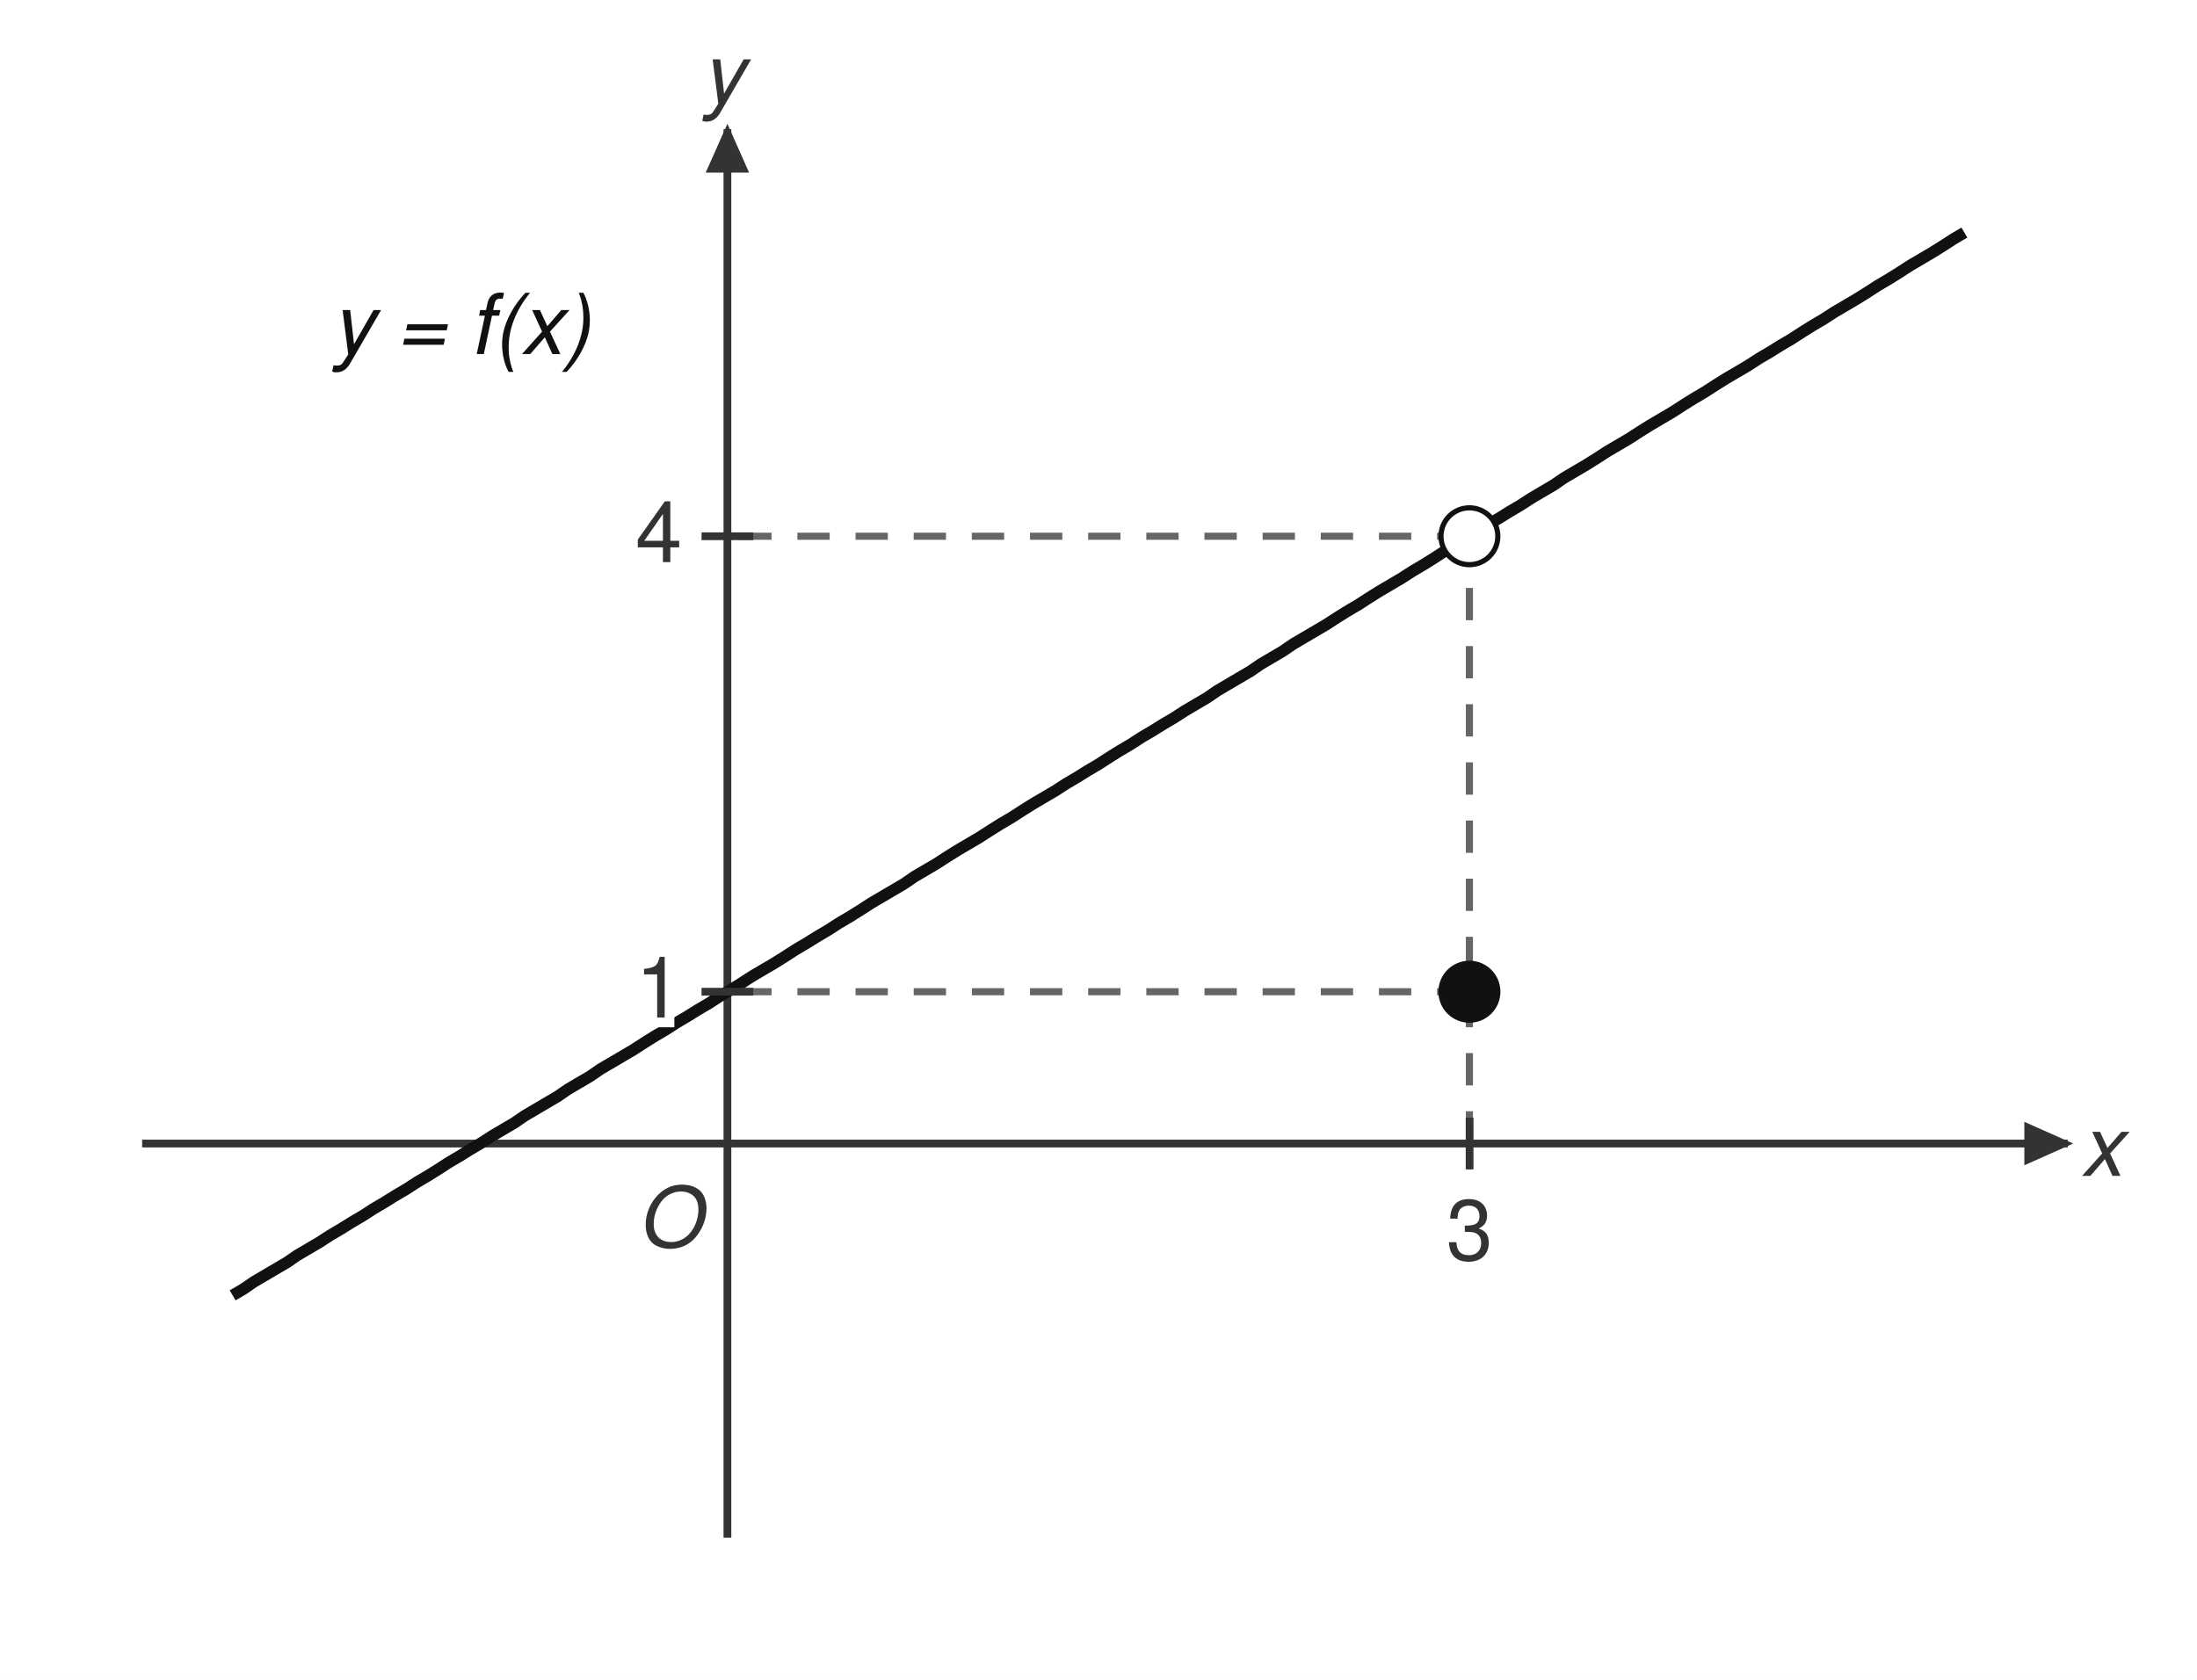
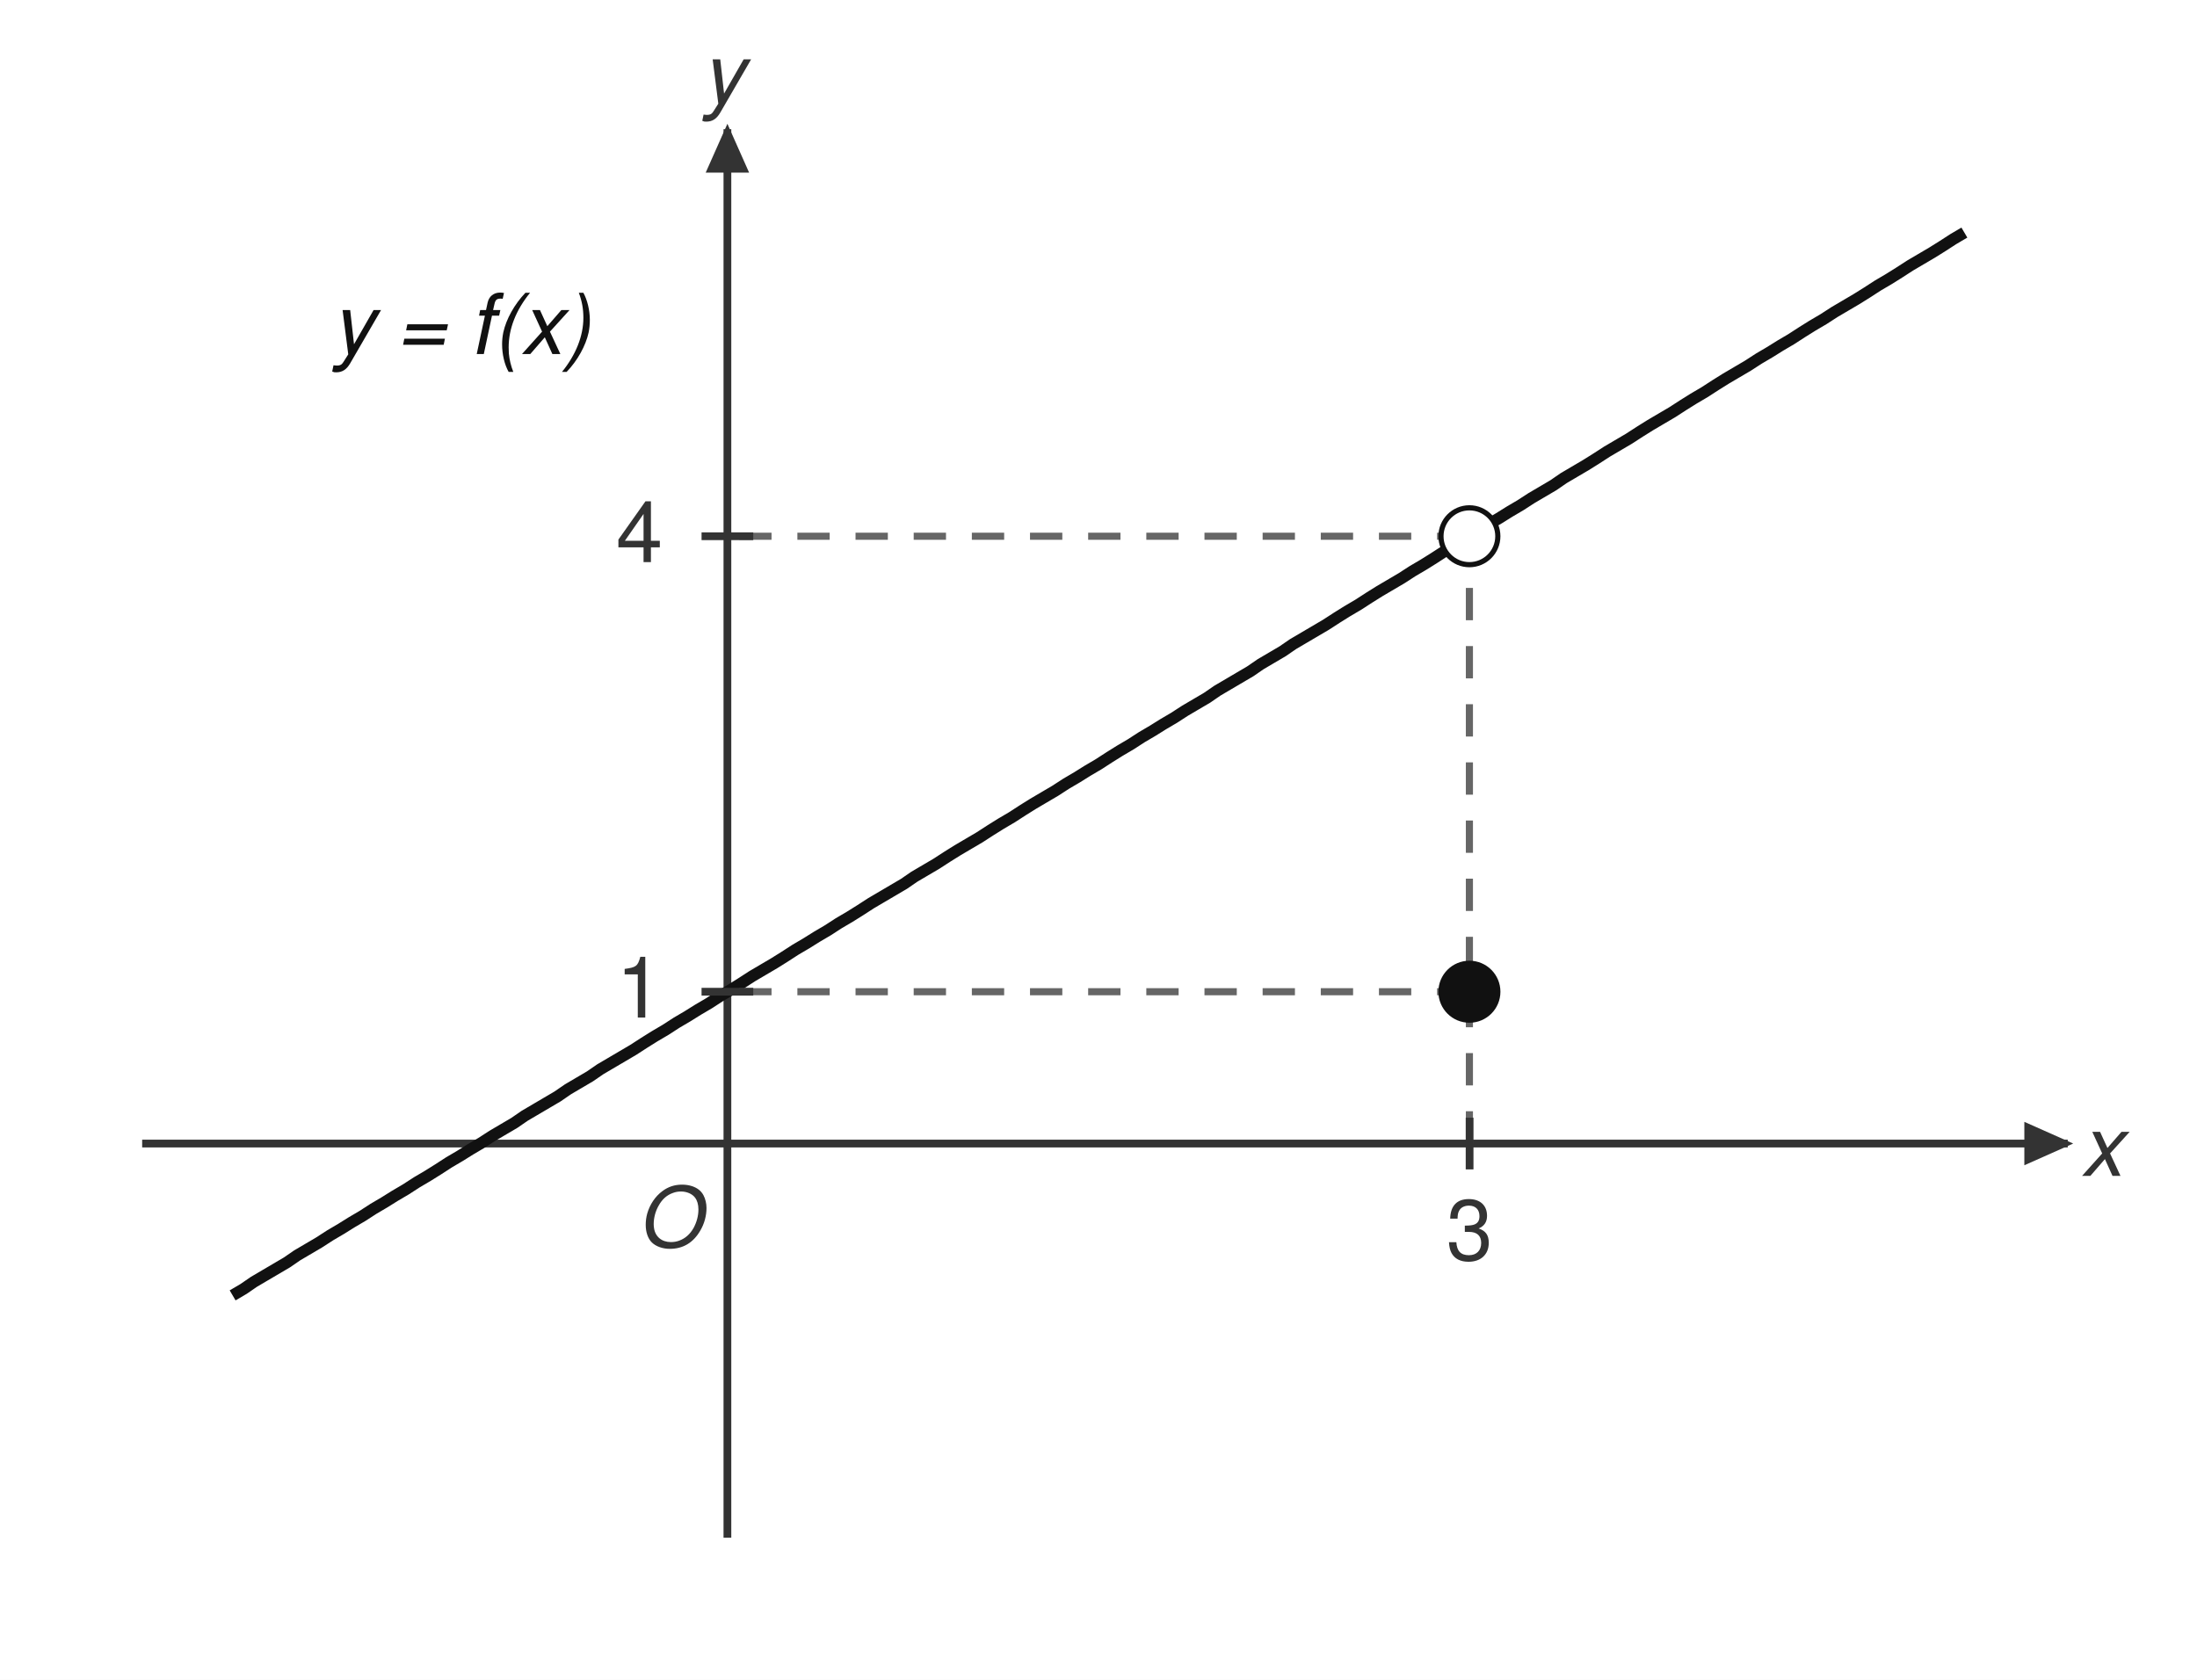
<svg xmlns="http://www.w3.org/2000/svg" width="340" height="260" viewBox="0 0 340 260" font-family="Helvetica, Arial, sans-serif" font-size="13" style="paint-order:stroke">
  <rect width="340" height="260" fill="#ffffff" />
  <defs>
    <marker id="arr" viewBox="0 0 10 10" refX="8" refY="5" markerWidth="7" markerHeight="7" orient="auto-start-reverse">
      <path d="M 0 1 L 9 5 L 0 9 z" fill="#333" />
    </marker>
+     <pattern id="hatch" width="6" height="6" patternTransform="rotate(45)" patternUnits="userSpaceOnUse">
+       <line x1="0" y1="0" x2="0" y2="6" stroke="#9aa7b8" stroke-width="1.6" />
+     </pattern>
  </defs>
  <line x1="22" y1="177" x2="320" y2="177" stroke="#333" stroke-width="1.2" marker-end="url(#arr)" />
  <text stroke="#ffffff" stroke-width="3" paint-order="stroke" x="322" y="182" fill="#333" font-style="italic">x</text>
  <line x1="112.571" y1="238" x2="112.571" y2="20" stroke="#333" stroke-width="1.2" marker-end="url(#arr)" />
  <text stroke="#ffffff" stroke-width="3" paint-order="stroke" x="108.571" y="16" fill="#333" font-style="italic">y</text>
  <text stroke="#ffffff" stroke-width="3" paint-order="stroke" x="98.571" y="193" fill="#333" font-style="italic">O</text>
  <polyline points="36.0,200.5 37.7,199.5 39.3,198.4 41.0,197.4 42.7,196.4 44.4,195.4 46.0,194.3 47.7,193.3 49.4,192.3 51.1,191.2 52.8,190.2 54.4,189.2 56.1,188.2 57.8,187.1 59.5,186.1 61.1,185.1 62.8,184.1 64.5,183.0 66.2,182.0 67.8,181.0 69.5,179.9 71.2,178.9 72.8,177.9 74.5,176.9 76.2,175.8 77.9,174.8 79.6,173.8 81.2,172.7 82.9,171.7 84.6,170.7 86.3,169.7 87.9,168.6 89.6,167.6 91.3,166.6 92.9,165.5 94.6,164.5 96.3,163.5 98.0,162.5 99.7,161.4 101.3,160.4 103.0,159.4 104.7,158.3 106.4,157.3 108.0,156.3 109.7,155.3 111.4,154.2 113.1,153.2 114.7,152.2 116.4,151.1 118.1,150.1 119.8,149.1 121.4,148.1 123.1,147.0 124.8,146.0 126.4,145.0 128.1,144.0 129.8,142.9 131.5,141.9 133.1,140.9 134.8,139.8 136.5,138.8 138.2,137.8 139.9,136.8 141.5,135.7 143.2,134.7 144.9,133.7 146.6,132.6 148.2,131.6 149.9,130.6 151.6,129.6 153.3,128.5 154.9,127.5 156.6,126.5 158.3,125.4 159.9,124.4 161.6,123.4 163.3,122.4 165.0,121.3 166.7,120.3 168.3,119.3 170.0,118.3 171.7,117.2 173.3,116.2 175.0,115.2 176.7,114.1 178.4,113.1 180.0,112.1 181.7,111.1 183.4,110.0 185.1,109.0 186.8,108.0 188.4,106.9 190.1,105.9 191.8,104.9 193.5,103.9 195.1,102.8 196.8,101.8 198.5,100.8 200.1,99.7 201.8,98.7 203.5,97.7 205.2,96.7 206.9,95.6 208.5,94.6 210.2,93.6 211.9,92.5 213.5,91.5 215.2,90.5 216.9,89.5 218.6,88.4 220.3,87.4 221.9,86.4 223.6,85.3 225.3,84.3 227.0,83.3 228.6,82.3 230.3,81.2 232.0,80.2 233.6,79.2 235.3,78.2 237.0,77.1 238.7,76.1 240.4,75.1 242.0,74.0 243.7,73.0 245.4,72.0 247.0,71.0 248.7,69.9 250.4,68.9 252.1,67.9 253.8,66.8 255.4,65.8 257.1,64.8 258.8,63.8 260.5,62.7 262.1,61.7 263.8,60.7 265.5,59.6 267.1,58.6 268.8,57.6 270.5,56.6 272.2,55.5 273.9,54.5 275.5,53.5 277.2,52.5 278.9,51.4 280.5,50.4 282.2,49.4 283.9,48.3 285.6,47.3 287.3,46.3 288.9,45.3 290.6,44.2 292.3,43.2 293.9,42.2 295.6,41.1 297.3,40.1 299.0,39.1 300.6,38.1 302.3,37.0 304.0,36.0" fill="none" stroke="#111" stroke-width="1.8" />
  <line x1="227.4" y1="177.0" x2="227.4" y2="83.0" stroke="#666" stroke-width="1.1" stroke-dasharray="5 4" />
  <line x1="227.4" y1="83.0" x2="112.6" y2="83.0" stroke="#666" stroke-width="1.1" stroke-dasharray="5 4" />
  <line x1="227.4" y1="153.5" x2="112.6" y2="153.5" stroke="#666" stroke-width="1.1" stroke-dasharray="5 4" />
  <circle cx="227.4" cy="83.0" r="4" fill="#ffffff" stroke="#111" stroke-width="1.6" />
  <circle cx="227.4" cy="153.5" r="4" fill="#111" stroke="#111" stroke-width="1.6" />
  <line x1="227.429" y1="173" x2="227.429" y2="181" stroke="#333" stroke-width="1.2" />
  <text stroke="#ffffff" stroke-width="3" paint-order="stroke" x="227.429" y="195" text-anchor="middle" fill="#333">3</text>
  <line x1="108.571" y1="83" x2="116.571" y2="83" stroke="#333" stroke-width="1.2" />
-   <text stroke="#ffffff" stroke-width="3" paint-order="stroke" x="105.571" y="87" text-anchor="end" fill="#333">4</text>
+   <text stroke="#ffffff" stroke-width="3" paint-order="stroke" x="102.571" y="87" text-anchor="end" fill="#333">4</text>
  <line x1="108.571" y1="153.5" x2="116.571" y2="153.5" stroke="#333" stroke-width="1.2" />
-   <text stroke="#ffffff" stroke-width="3" paint-order="stroke" x="105.571" y="157.5" text-anchor="end" fill="#333">1</text>
+   <text stroke="#ffffff" stroke-width="3" paint-order="stroke" x="102.571" y="157.5" text-anchor="end" fill="#333">1</text>
  <text stroke="#ffffff" stroke-width="3" paint-order="stroke" x="51.3" y="54.8" text-anchor="start" fill="#111" font-style="italic">y = f(x)</text>
</svg>
